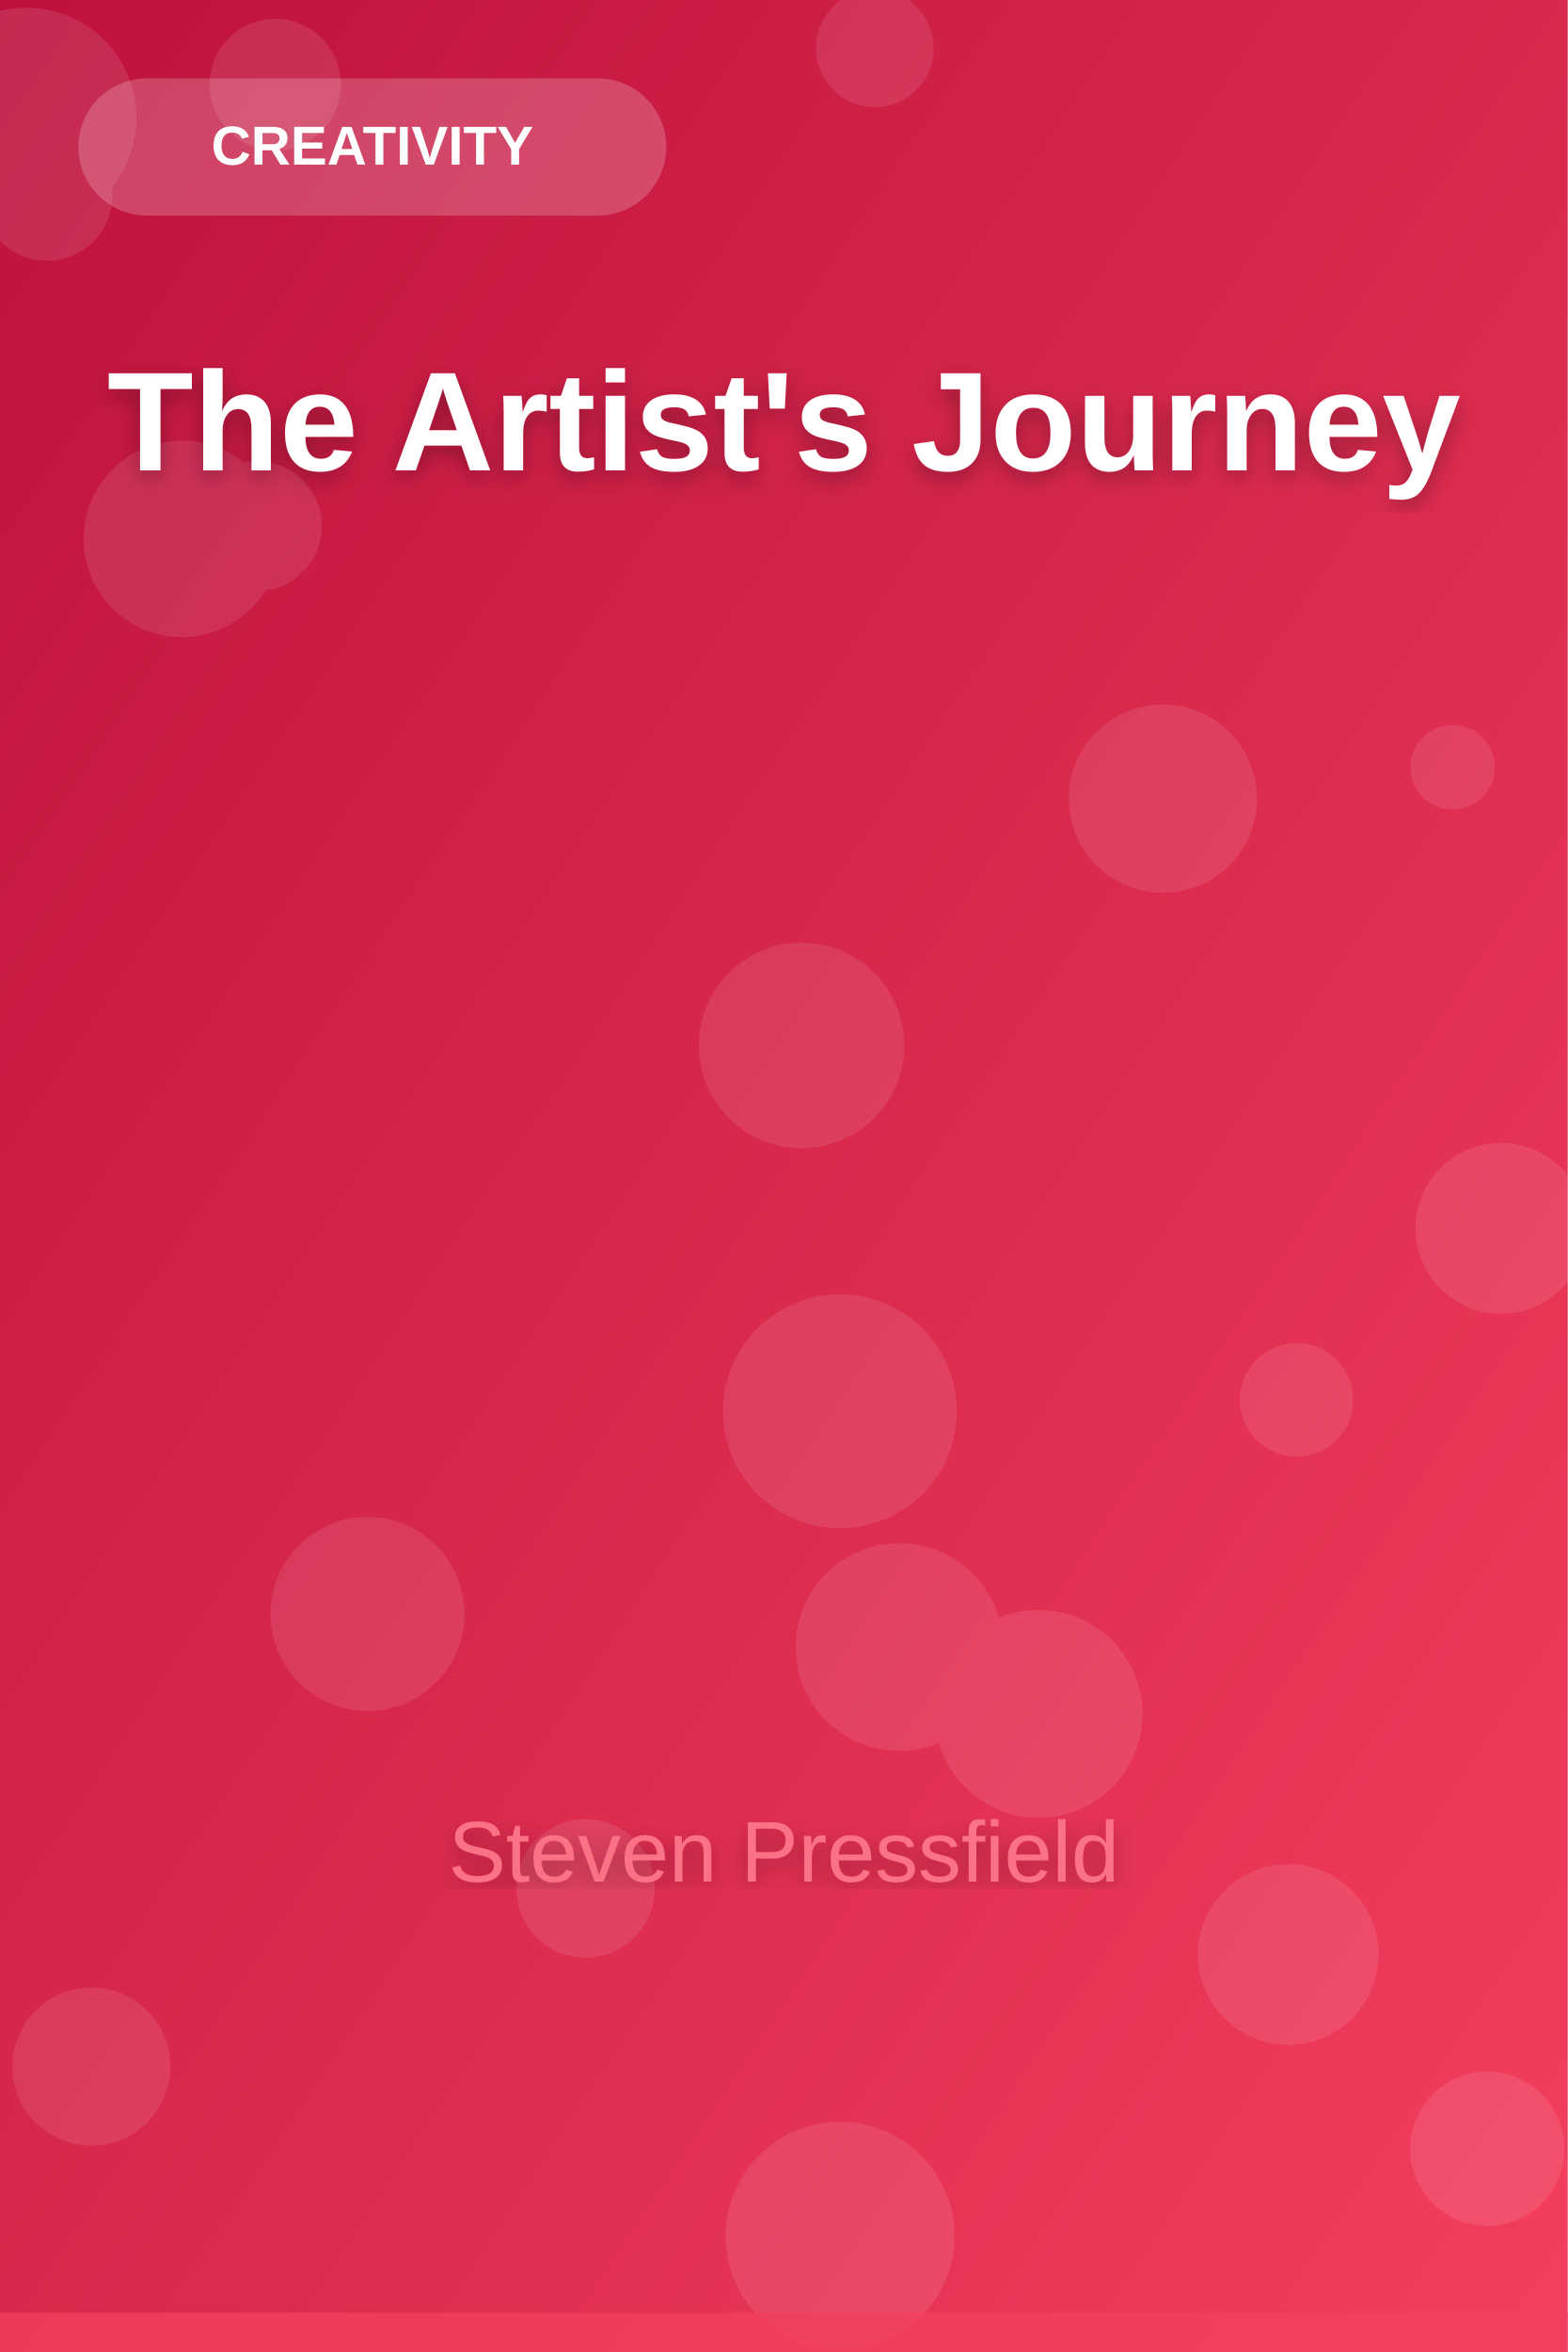
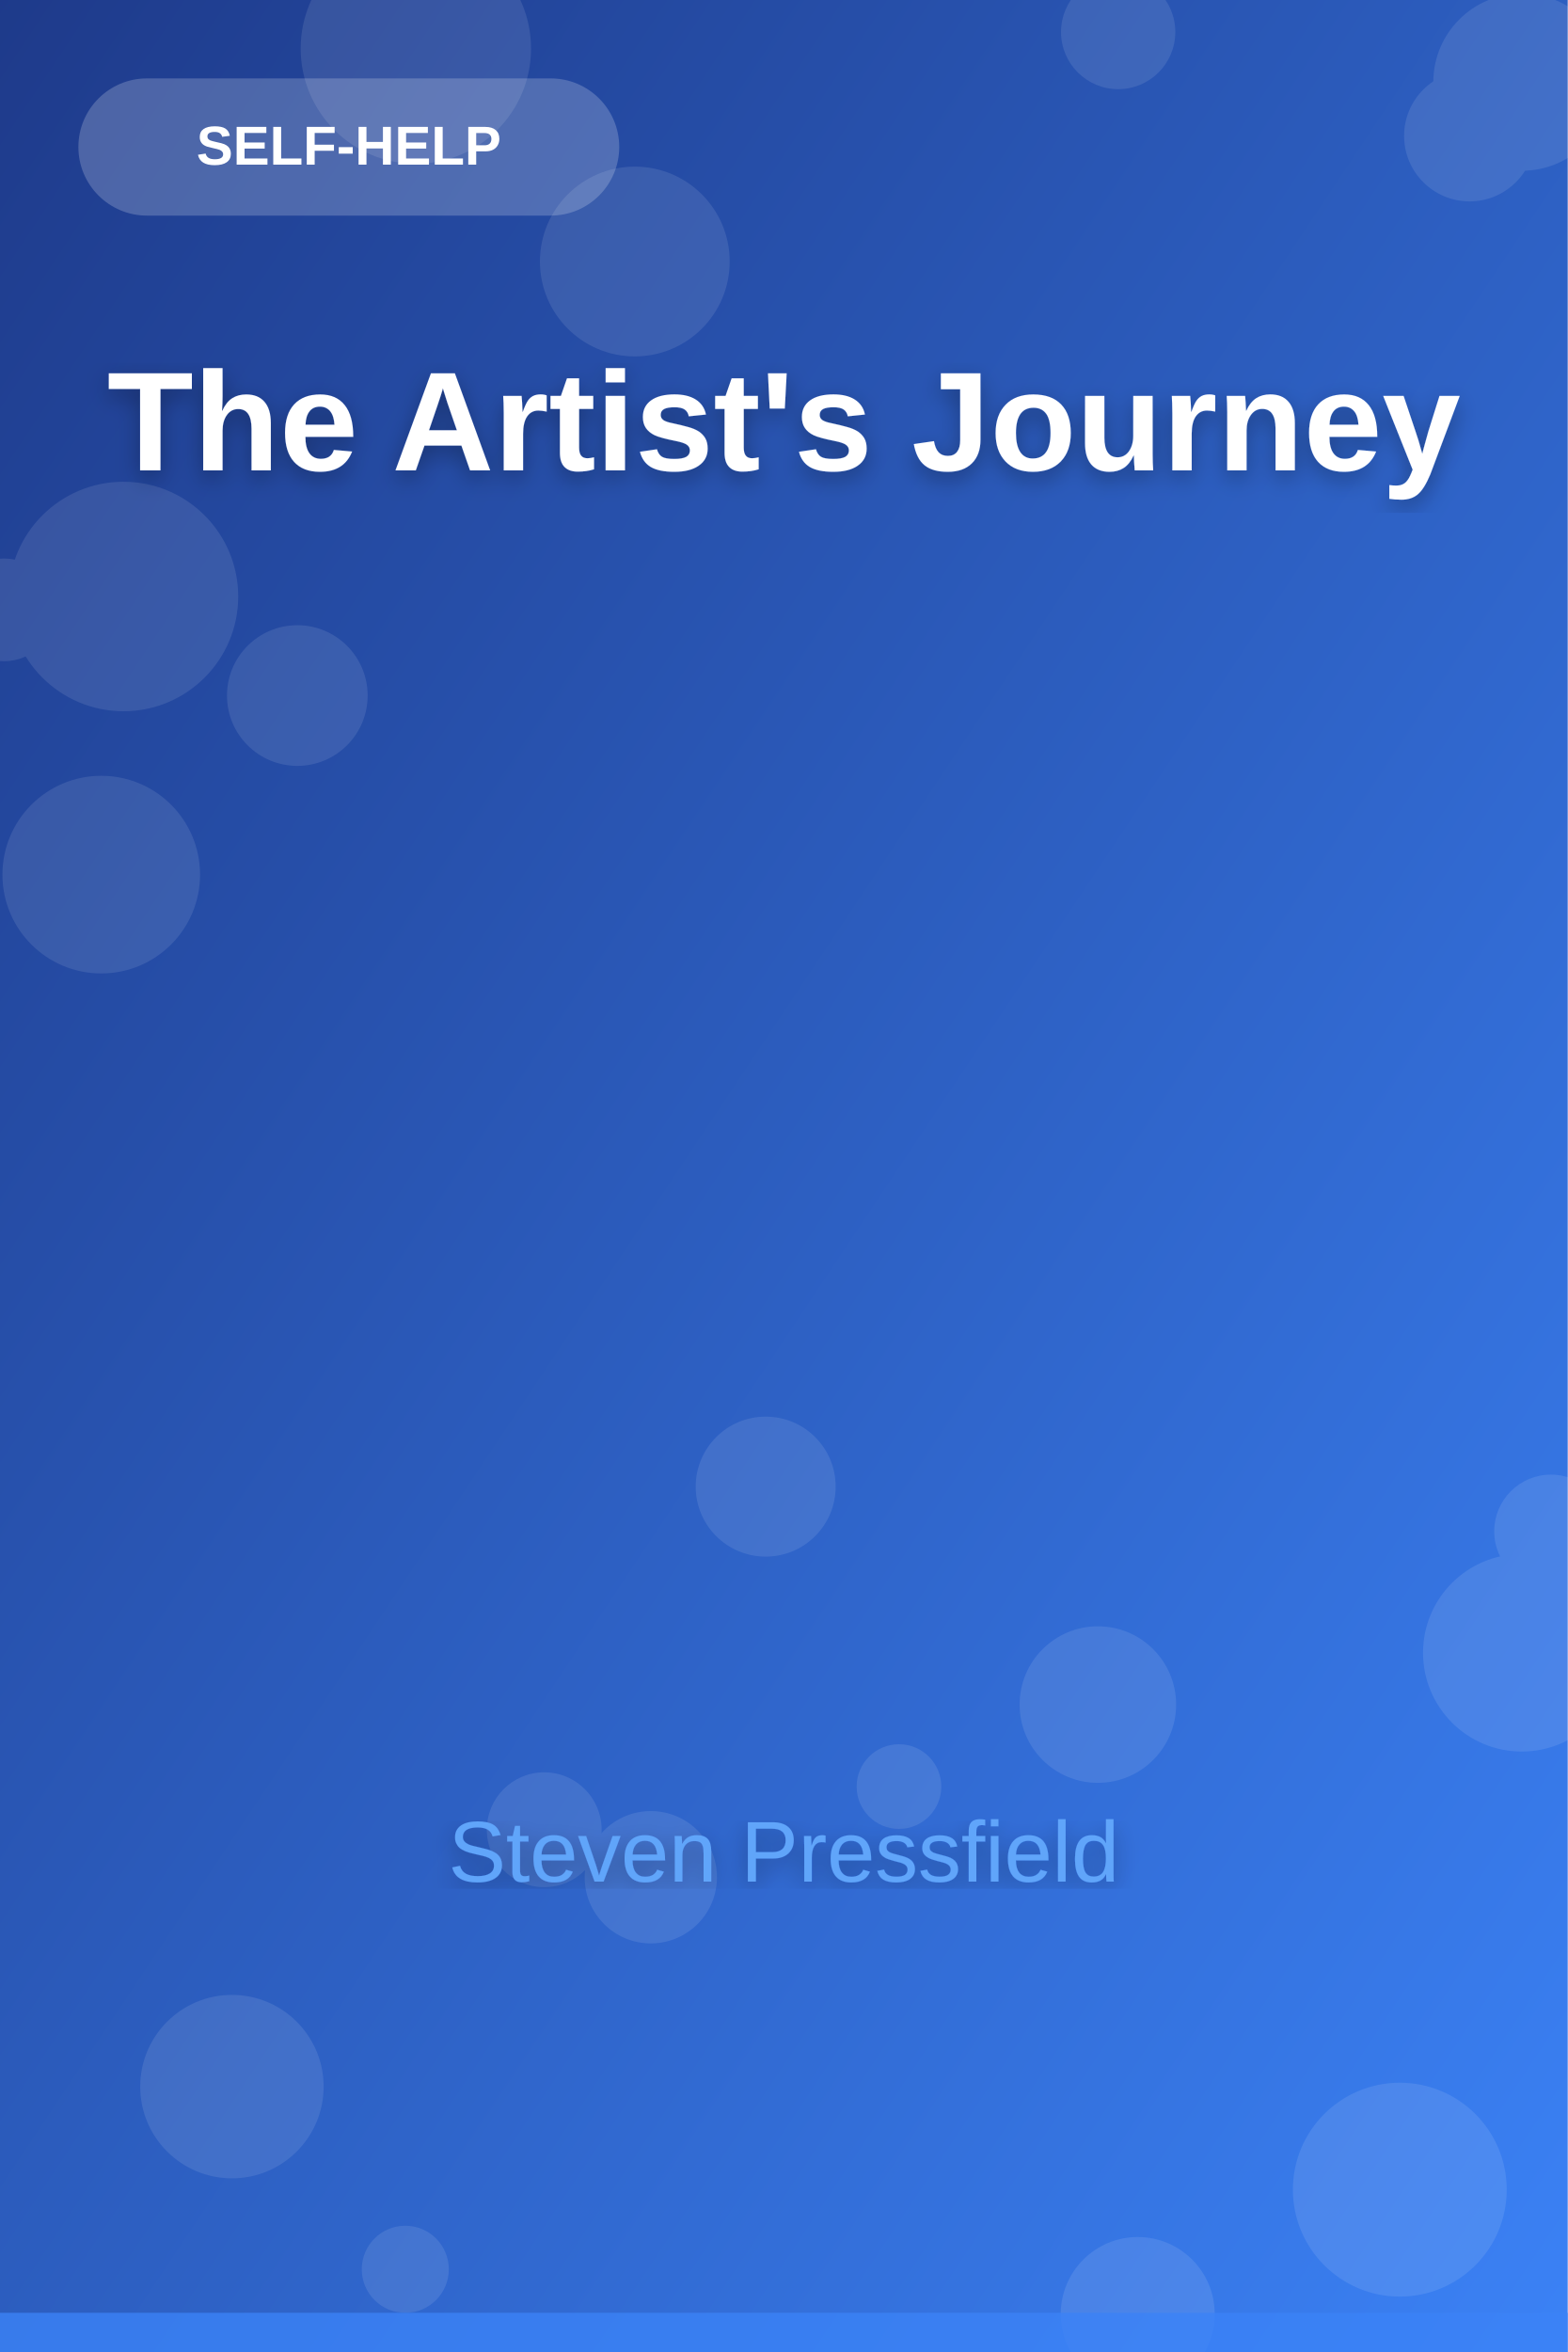
<svg xmlns="http://www.w3.org/2000/svg" width="400" height="600">
  <defs>
    <linearGradient id="grad-855a2431-c745-4320-bef8-be0df698d161" x1="0%" y1="0%" x2="100%" y2="100%">
-       <stop offset="0%" style="stop-color:#be123c;stop-opacity:1" />
-       <stop offset="100%" style="stop-color:#f43f5e;stop-opacity:1" />
+       <stop offset="0%" style="stop-color:#1e3a8a;stop-opacity:1" />
+       <stop offset="100%" style="stop-color:#3b82f6;stop-opacity:1" />
    </linearGradient>
    <filter id="shadow">
      <feDropShadow dx="0" dy="2" stdDeviation="3" flood-opacity="0.3" />
    </filter>
  </defs>
  <rect width="400" height="600" fill="url(#grad-855a2431-c745-4320-bef8-be0df698d161)" />
  <g opacity="0.1">
-     <circle cx="214.34" cy="570.449" r="29.192" fill="white" />
-     <circle cx="379.476" cy="548.166" r="19.688" fill="white" />
-     <circle cx="370.632" cy="195.726" r="10.767" fill="white" />
-     <circle cx="328.723" cy="498.603" r="23.035" fill="white" />
-     <circle cx="65.572" cy="134.203" r="16.537" fill="white" />
-     <circle cx="330.811" cy="357.109" r="14.47" fill="white" />
-     <circle cx="204.515" cy="266.705" r="26.211" fill="white" />
-     <circle cx="46.415" cy="137.467" r="25.064" fill="white" />
-     <circle cx="93.769" cy="411.719" r="24.738" fill="white" />
-     <circle cx="296.73" cy="203.751" r="24.012" fill="white" />
-     <circle cx="149.403" cy="481.727" r="17.668" fill="white" />
-     <circle cx="70.221" cy="21.575" r="16.758" fill="white" />
-     <circle cx="223.208" cy="12.28" r="15.014" fill="white" />
-     <circle cx="214.313" cy="360.004" r="29.827" fill="white" />
-     <circle cx="229.471" cy="420.158" r="26.467" fill="white" />
-     <circle cx="265.003" cy="437.22" r="26.526" fill="white" />
-     <circle cx="382.979" cy="313.37" r="21.788" fill="white" />
-     <circle cx="12" cy="49.876" r="16.661" fill="white" />
-     <circle cx="6.7" cy="30.101" r="28.125" fill="white" />
-     <circle cx="23.313" cy="527.181" r="20.158" fill="white" />
+     <circle cx="1.024" cy="155.577" r="13.1" fill="white" />
+     <circle cx="285.307" cy="8.168" r="14.579" fill="white" />
+     <circle cx="75.861" cy="177.436" r="17.942" fill="white" />
+     <circle cx="166.057" cy="478.889" r="16.877" fill="white" />
+     <circle cx="388.285" cy="421.629" r="25.194" fill="white" />
+     <circle cx="31.506" cy="152.168" r="29.271" fill="white" />
+     <circle cx="59.173" cy="532.3" r="23.398" fill="white" />
+     <circle cx="195.365" cy="379.239" r="17.853" fill="white" />
+     <circle cx="280.126" cy="434.842" r="19.966" fill="white" />
+     <circle cx="138.862" cy="466.77" r="14.646" fill="white" />
+     <circle cx="290.295" cy="590.313" r="19.642" fill="white" />
+     <circle cx="161.973" cy="66.712" r="24.207" fill="white" />
+     <circle cx="103.41" cy="578.897" r="11.103" fill="white" />
+     <circle cx="357.165" cy="558.585" r="27.278" fill="white" />
+     <circle cx="106.107" cy="12.384" r="29.389" fill="white" />
+     <circle cx="388.321" cy="20.952" r="22.609" fill="white" />
+     <circle cx="395.716" cy="390.644" r="14.464" fill="white" />
+     <circle cx="229.375" cy="455.759" r="10.8" fill="white" />
+     <circle cx="25.831" cy="223.117" r="25.211" fill="white" />
+     <circle cx="374.97" cy="34.664" r="16.71" fill="white" />
  </g>
  <g filter="url(#shadow)">
    <text x="200" y="120" font-family="Arial, sans-serif" font-size="36" font-weight="bold" fill="white" text-anchor="middle">
        The Artist's Journey
      </text>
  </g>
  <g filter="url(#shadow)">
-     <text x="200" y="480" font-family="Arial, sans-serif" font-size="22" fill="#fb7185" text-anchor="middle">
+     <text x="200" y="480" font-family="Arial, sans-serif" font-size="22" fill="#60a5fa" text-anchor="middle">
        Steven Pressfield
      </text>
  </g>
  <g>
-     <rect x="20" y="20" width="150" height="35" rx="17.5" fill="rgba(255,255,255,0.2)" />
-     <text x="95" y="42" font-family="Arial, sans-serif" font-size="14" font-weight="bold" fill="white" text-anchor="middle">
-       CREATIVITY
+     <rect x="20" y="20" width="138" height="35" rx="17.5" fill="rgba(255,255,255,0.2)" />
+     <text x="89" y="42" font-family="Arial, sans-serif" font-size="14" font-weight="bold" fill="white" text-anchor="middle">
+       SELF-HELP
    </text>
  </g>
-   <rect x="0" y="590" width="400" height="10" fill="#f43f5e" opacity="0.8" />
+   <rect x="0" y="590" width="400" height="10" fill="#3b82f6" opacity="0.8" />
</svg>
